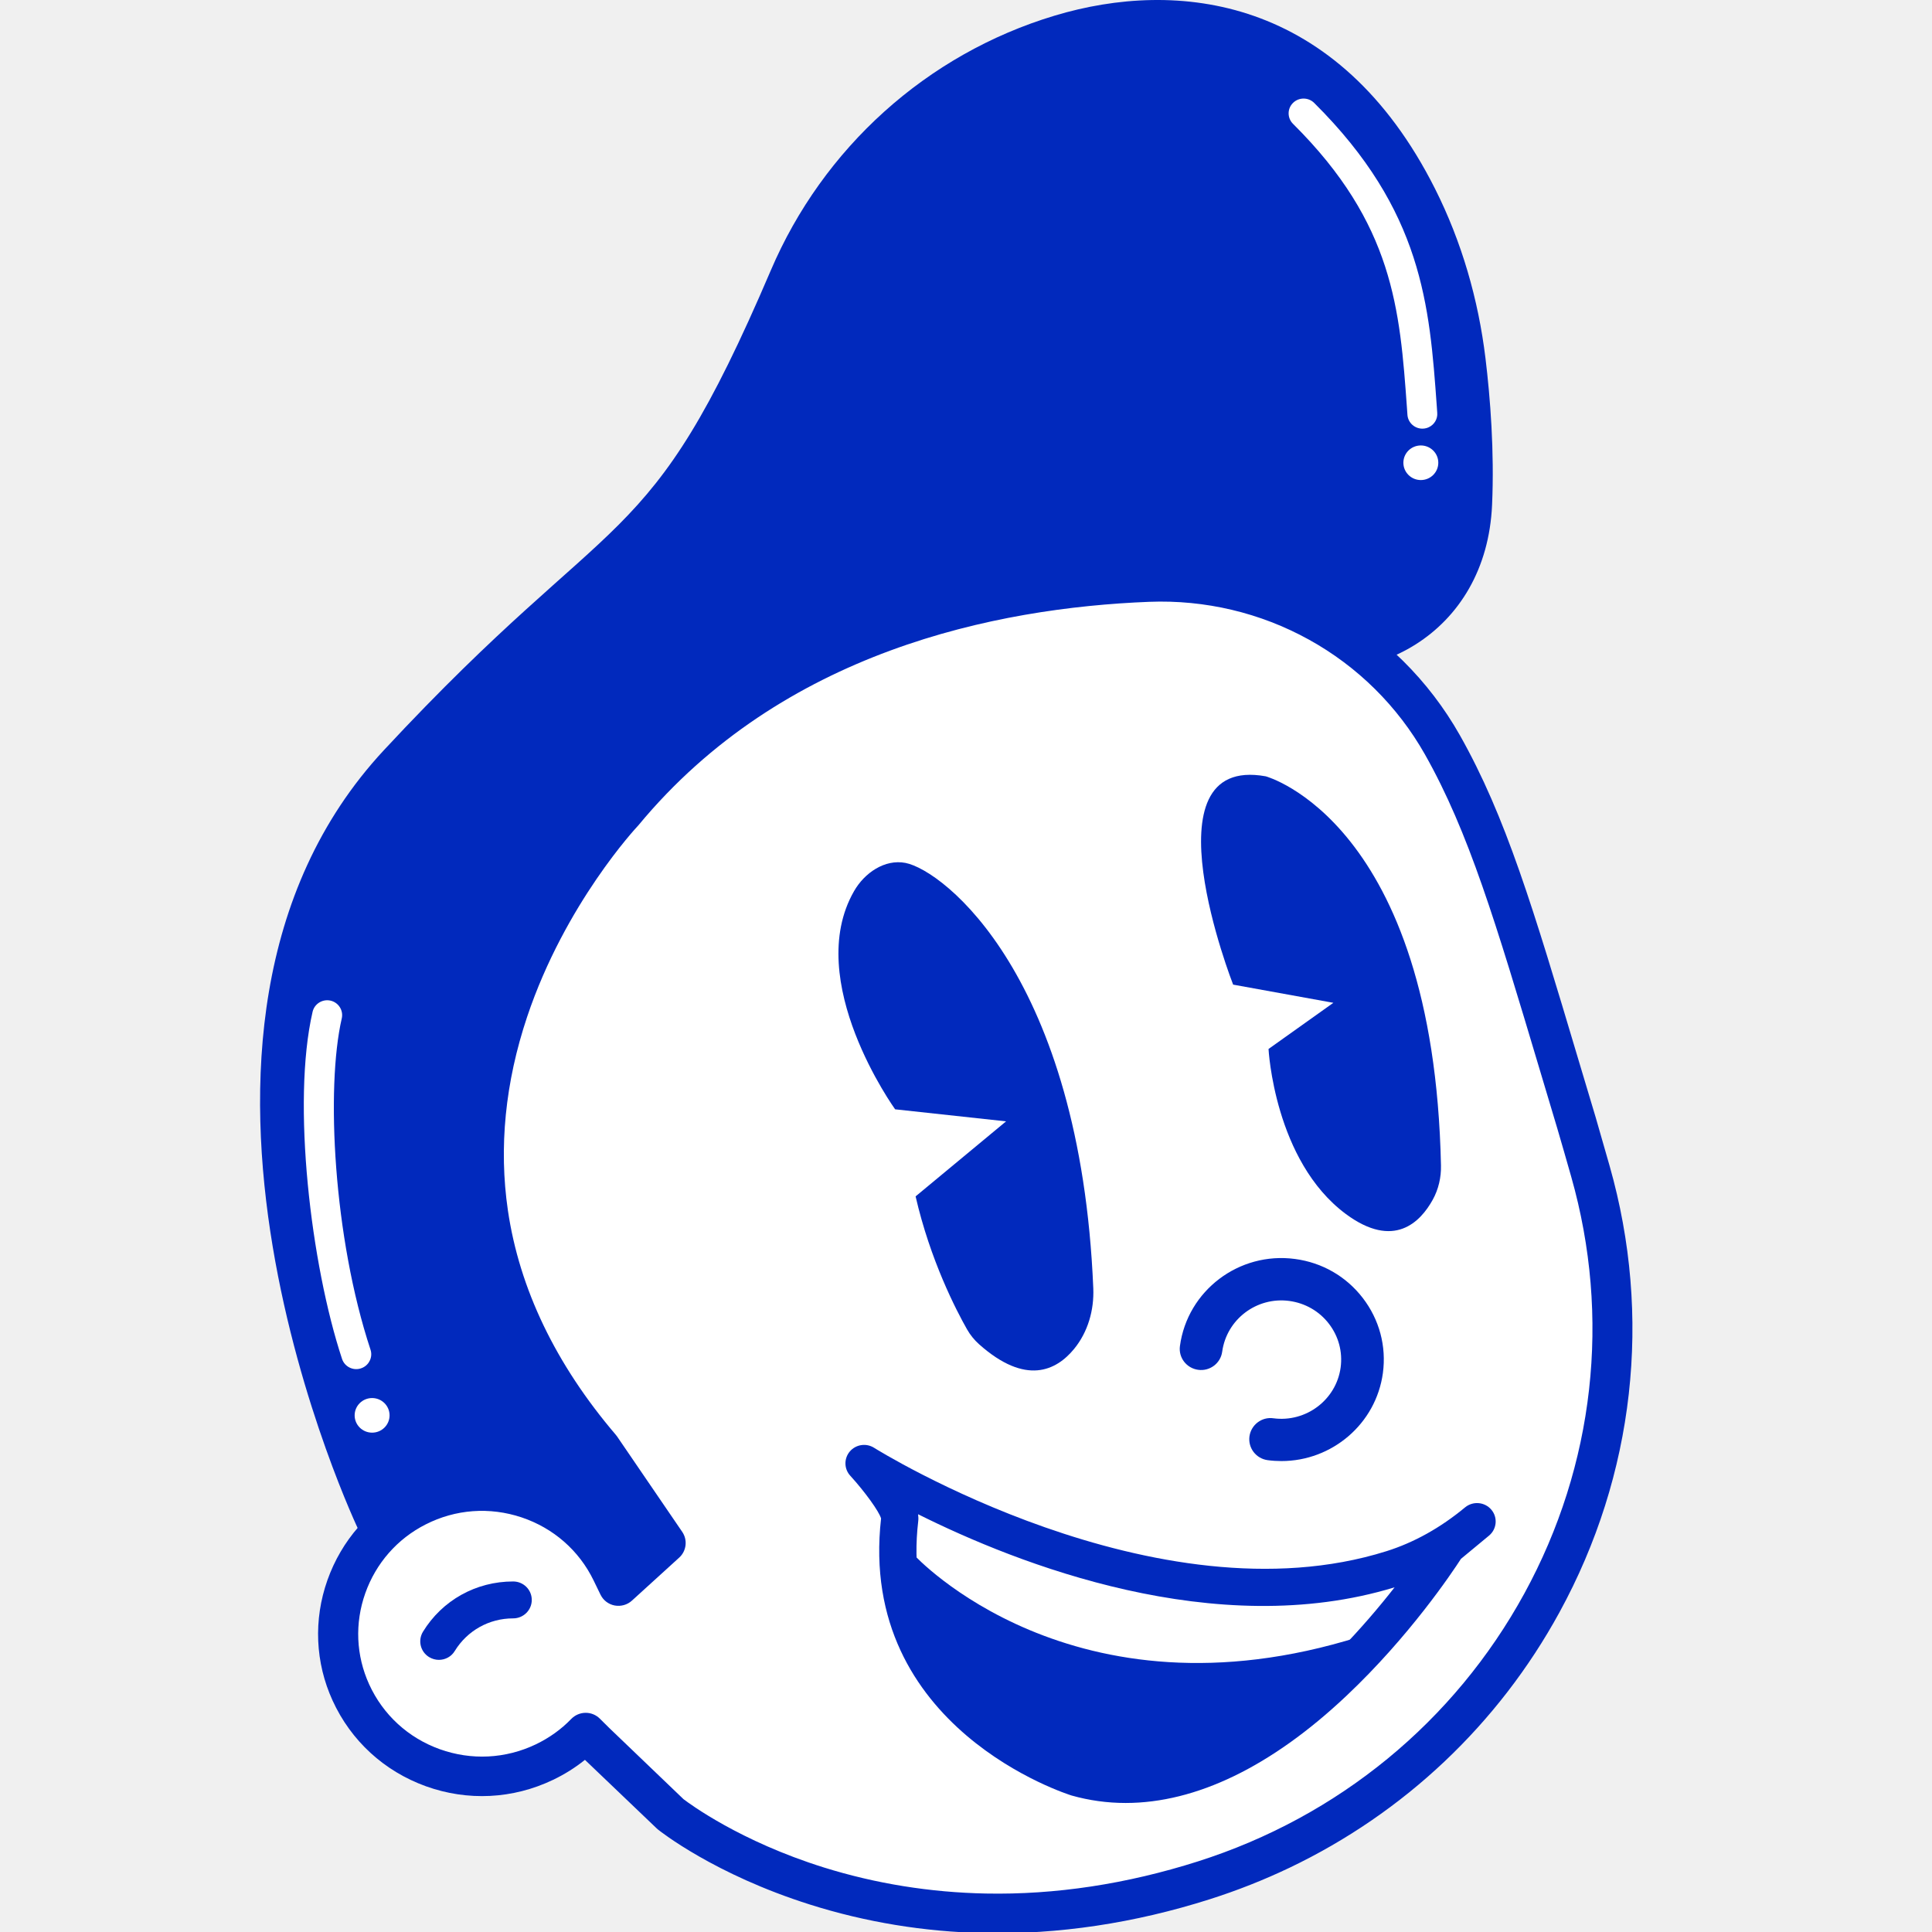
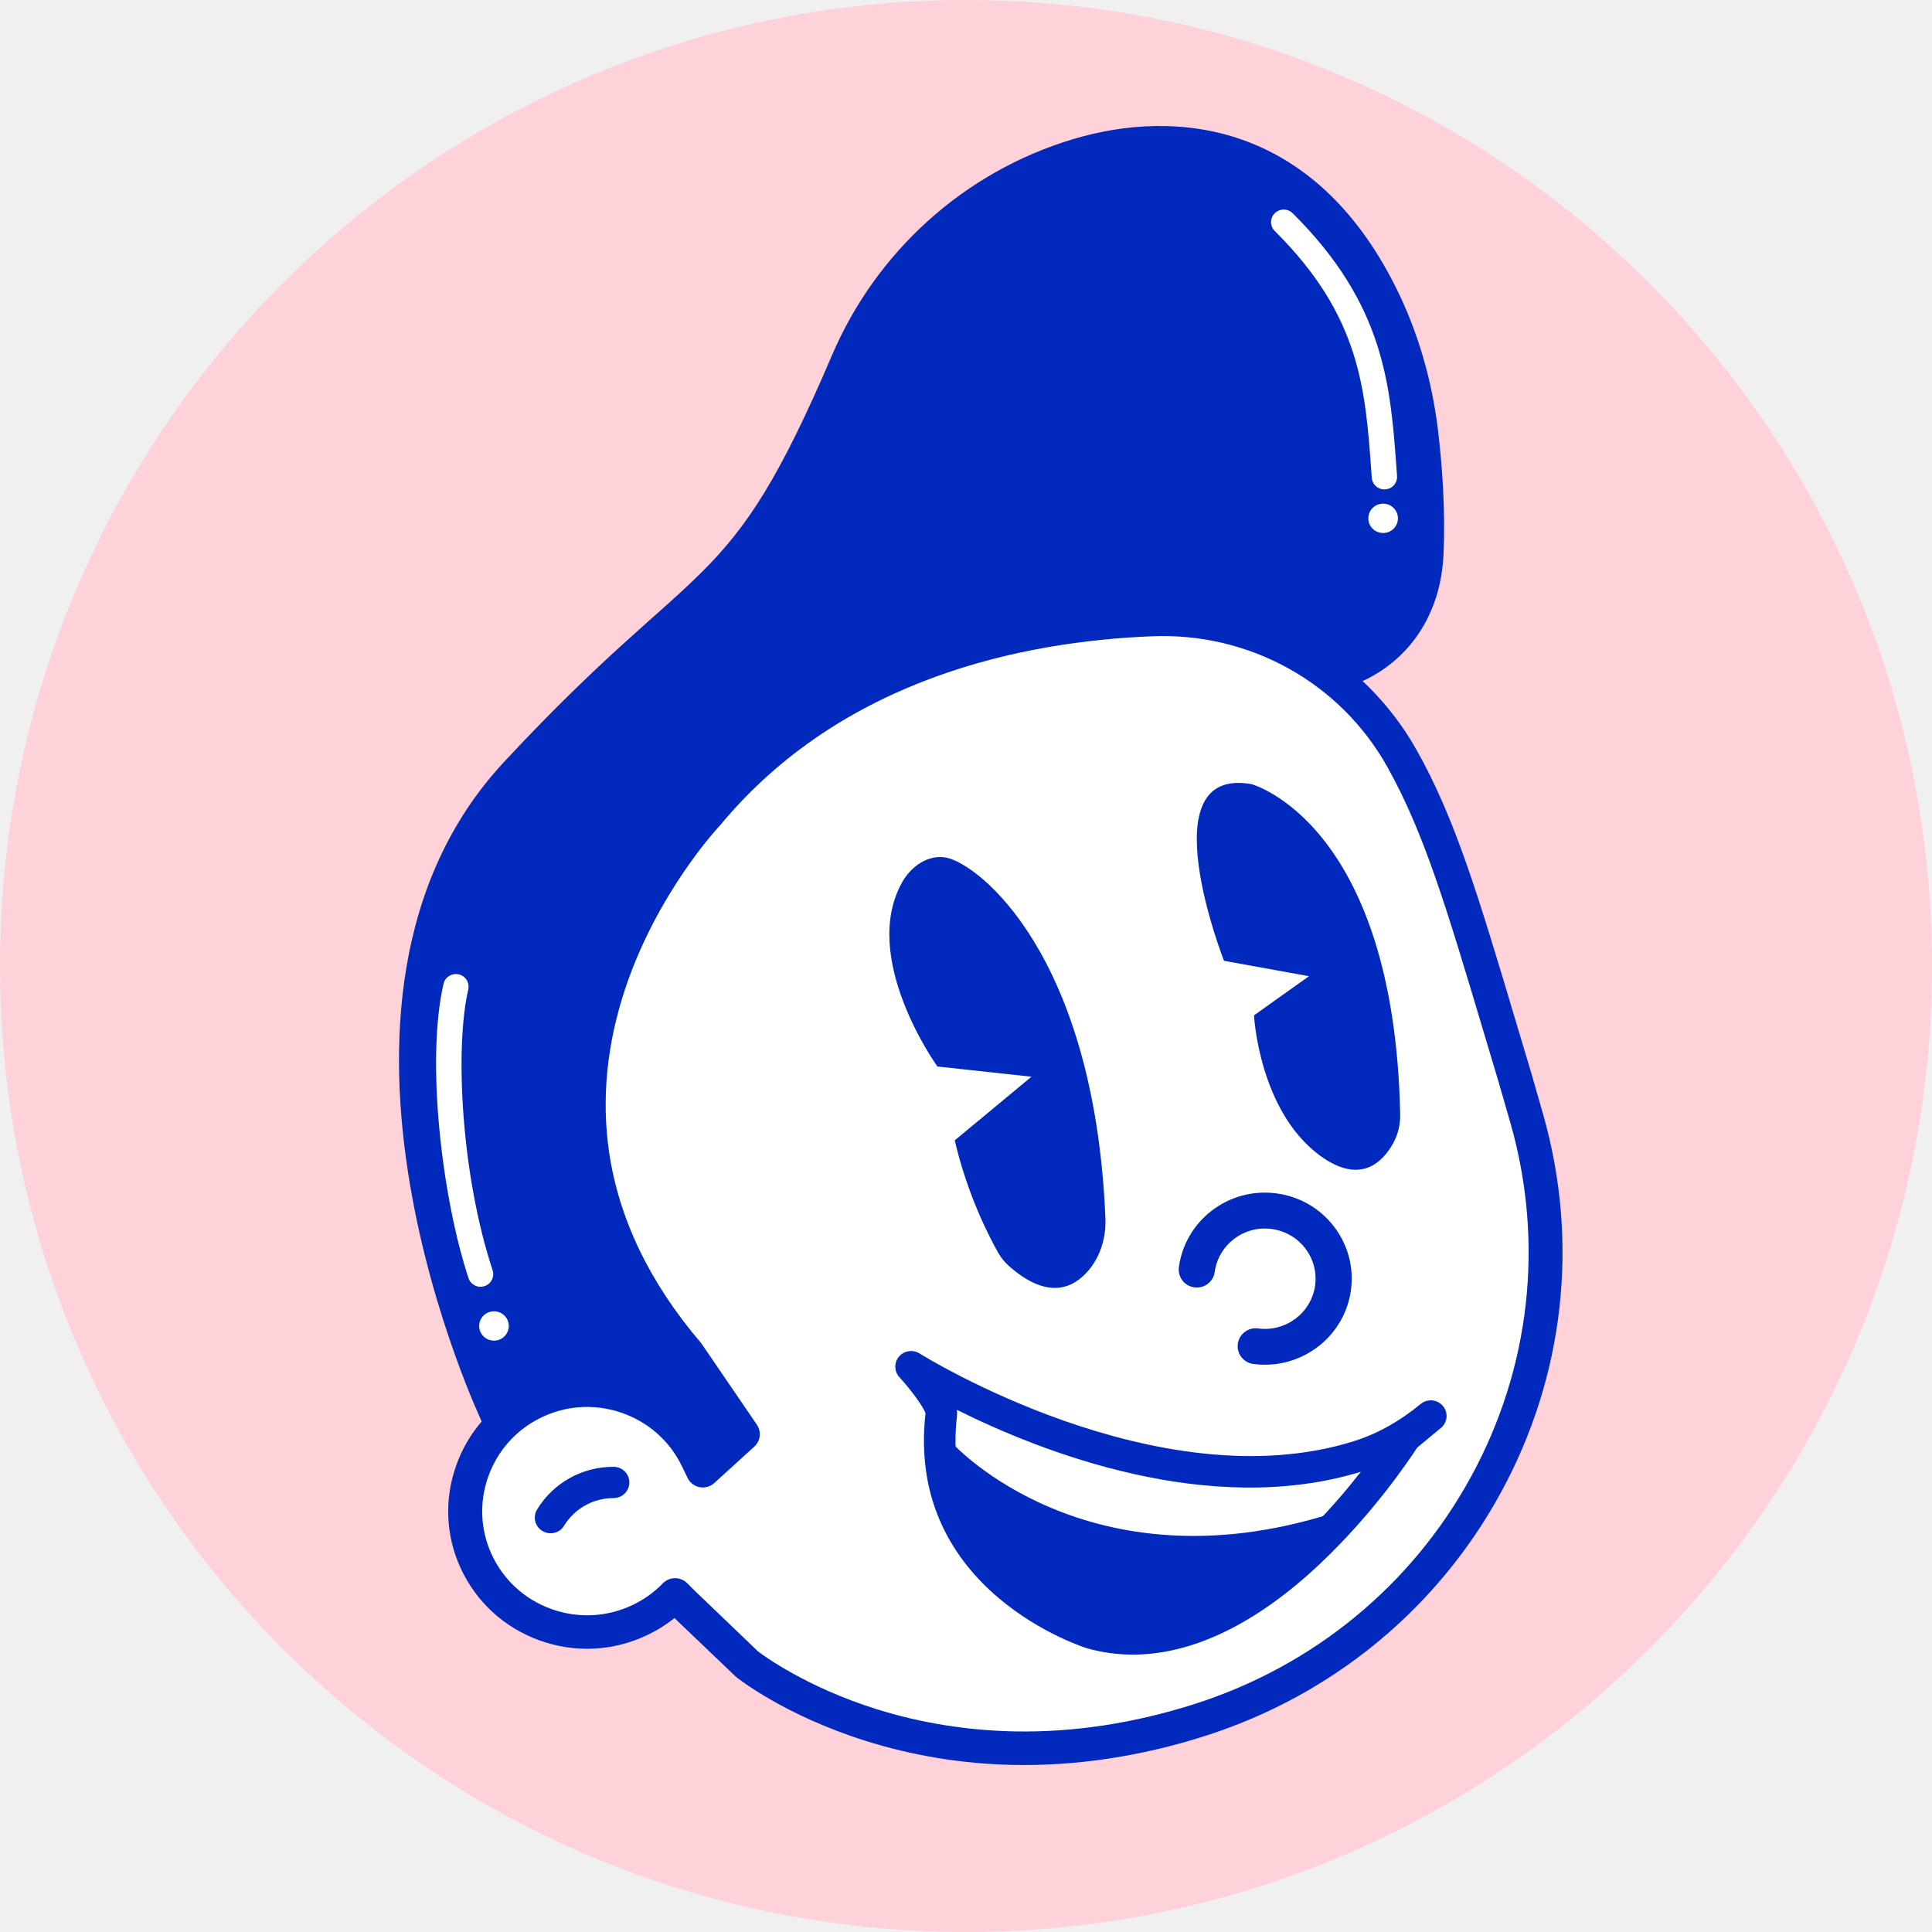
- <svg xmlns="http://www.w3.org/2000/svg" width="400" height="400" viewBox="3 2 77 78" fill="none">
+ <svg xmlns="http://www.w3.org/2000/svg" width="400" height="400" viewBox="-6 3 92 78" fill="none">
+   <circle cx="40" cy="42" r="46" fill="#FFD2D9" />
  <path d="M16.986 63.791C16.986 63.791 7.376 43.709 17.999 32.286C27.474 22.098 28.608 24.646 33.618 12.919C35.724 7.985 39.908 4.187 45.077 2.632C50.01 1.147 56.517 1.829 60.437 9.622C61.514 11.764 62.182 14.081 62.472 16.458C62.667 18.068 62.835 20.215 62.739 22.384C62.51 27.582 57.855 30.095 53.404 28.709C46.39 26.524 40.04 24.128 27.658 34.84C27.658 34.84 22.899 39.697 23.945 48.811C24.294 51.856 25.252 54.803 26.72 57.505L30.639 64.441L26.497 68.487C26.497 68.485 24.104 59.728 16.986 63.791Z" fill="#0129BD" />
  <path d="M27.191 65.458C25.779 62.552 22.227 61.354 19.312 62.83C16.568 64.219 15.395 67.545 16.667 70.326C18.016 73.281 21.548 74.539 24.479 73.139C25.121 72.834 25.679 72.427 26.145 71.947L26.527 72.326L29.575 75.237C29.575 75.237 38.064 82.056 51.114 77.912C63.24 74.059 70.171 61.439 66.717 49.291C66.673 49.133 66.202 47.501 66.155 47.34C63.881 39.773 62.775 35.672 60.738 32.07C58.346 27.838 53.763 25.309 48.871 25.5C42.65 25.743 33.695 27.514 27.659 34.81C27.659 34.81 15.646 47.43 26.75 60.44L29.382 64.293L27.471 66.031L27.191 65.458Z" fill="white" />
  <path d="M54.557 77.408C53.527 77.899 52.457 78.322 51.353 78.674C48.292 79.648 45.217 80.106 42.219 80.043C39.813 79.992 37.452 79.604 35.2 78.892C31.346 77.675 29.152 75.934 29.061 75.86C29.042 75.847 29.026 75.83 29.009 75.814L26.116 73.05C25.72 73.367 25.287 73.639 24.822 73.86C23.204 74.633 21.384 74.723 19.697 74.117C18.009 73.508 16.671 72.281 15.928 70.657C15.226 69.123 15.152 67.396 15.719 65.794C16.286 64.193 17.428 62.886 18.942 62.122C20.542 61.311 22.361 61.178 24.065 61.745C25.629 62.266 26.909 63.317 27.71 64.728L28.318 64.174L26.099 60.924C23.484 57.849 21.904 54.531 21.403 51.06C21.001 48.271 21.291 45.387 22.27 42.492C23.872 37.752 26.752 34.598 27.046 34.281C33.229 26.827 42.305 24.955 48.834 24.698C51.383 24.598 53.907 25.195 56.129 26.426C58.356 27.656 60.189 29.474 61.436 31.678C63.294 34.966 64.395 38.65 66.217 44.757C66.44 45.502 66.674 46.288 66.922 47.111C66.974 47.283 67.448 48.934 67.486 49.076C69.212 55.147 68.494 61.546 65.46 67.093C62.983 71.623 59.181 75.2 54.557 77.408ZM30.096 74.638C30.333 74.818 32.373 76.335 35.759 77.394C37.859 78.049 40.061 78.403 42.302 78.447C45.107 78.502 47.986 78.065 50.86 77.151C56.533 75.347 61.213 71.505 64.043 66.332C66.875 61.15 67.544 55.175 65.934 49.507C65.882 49.319 65.422 47.717 65.375 47.567C65.127 46.74 64.893 45.957 64.67 45.21C62.878 39.212 61.797 35.591 60.029 32.459C58.928 30.513 57.31 28.909 55.344 27.823C53.382 26.737 51.152 26.21 48.897 26.297C42.693 26.54 34.08 28.303 28.277 35.316C28.266 35.329 28.252 35.343 28.241 35.356C28.213 35.386 25.315 38.478 23.782 43.051C22.895 45.701 22.634 48.331 23.005 50.866C23.471 54.034 24.935 57.082 27.36 59.925C27.38 59.947 27.396 59.969 27.413 59.993L30.044 63.846C30.267 64.174 30.215 64.616 29.923 64.883L28.013 66.621C27.825 66.793 27.567 66.864 27.316 66.818C27.066 66.771 26.854 66.608 26.744 66.381L26.466 65.808C25.877 64.594 24.841 63.691 23.556 63.26C22.268 62.831 20.894 62.929 19.683 63.546C18.541 64.125 17.676 65.112 17.247 66.324C16.817 67.538 16.875 68.842 17.404 70.002C17.965 71.23 18.978 72.16 20.253 72.619C21.53 73.077 22.906 73.009 24.131 72.425C24.671 72.166 25.155 71.822 25.565 71.396C25.717 71.241 25.923 71.153 26.138 71.151C26.355 71.148 26.562 71.233 26.716 71.385L27.093 71.759L30.096 74.638Z" fill="#0129BD" />
  <path d="M39.055 36.838C40.591 37.135 46.116 41.422 46.639 54.012C46.675 54.896 46.421 55.783 45.86 56.465C45.144 57.333 43.916 57.949 42.031 56.274C41.835 56.099 41.67 55.895 41.541 55.668C41.106 54.901 40.06 52.888 39.465 50.301L43.118 47.272L38.639 46.786C38.639 46.786 34.899 41.602 36.98 37.978C37.401 37.242 38.218 36.677 39.055 36.838Z" fill="#0129BD" />
  <path d="M60.186 19.247C60.12 19.279 60.046 19.298 59.969 19.304C59.636 19.328 59.347 19.08 59.322 18.75L59.303 18.474C59.016 14.485 58.766 11.039 54.703 7C54.466 6.766 54.466 6.386 54.703 6.154C54.94 5.92 55.322 5.923 55.556 6.154C59.939 10.507 60.214 14.335 60.506 18.39L60.525 18.665C60.547 18.916 60.404 19.145 60.186 19.247Z" fill="white" />
  <path d="M53.601 33.342C53.601 33.342 60.381 35.17 60.676 49.051C60.687 49.534 60.577 50.014 60.343 50.437C59.85 51.33 58.782 52.454 56.836 51.013C53.945 48.868 53.714 44.35 53.714 44.35L56.332 42.486L52.285 41.752C52.285 41.749 48.63 32.444 53.601 33.342Z" fill="#0129BD" />
  <path d="M17.146 57.215C17.121 57.226 17.096 57.237 17.071 57.245C16.755 57.349 16.413 57.177 16.309 56.863C15.051 53.054 14.274 46.513 15.12 42.849C15.194 42.527 15.519 42.325 15.844 42.398C16.168 42.472 16.372 42.794 16.298 43.116C15.651 45.918 15.962 51.962 17.459 56.492C17.553 56.778 17.415 57.087 17.146 57.215Z" fill="white" />
  <path d="M59.863 21.381C60.252 21.381 60.568 21.068 60.568 20.682C60.568 20.297 60.252 19.984 59.863 19.984C59.474 19.984 59.158 20.297 59.158 20.682C59.158 21.068 59.474 21.381 59.863 21.381Z" fill="white" />
  <path d="M17.523 59.84C17.912 59.84 18.228 59.528 18.228 59.142C18.228 58.756 17.912 58.443 17.523 58.443C17.134 58.443 16.818 58.756 16.818 59.142C16.818 59.528 17.134 59.84 17.523 59.84Z" fill="white" />
  <path d="M54.236 60.987C54.054 60.987 53.869 60.976 53.682 60.951C53.212 60.889 52.881 60.46 52.944 59.991C53.008 59.524 53.443 59.191 53.913 59.26C55.229 59.434 56.446 58.515 56.625 57.21C56.71 56.577 56.542 55.95 56.151 55.442C55.761 54.935 55.193 54.61 54.555 54.523C53.233 54.345 52.022 55.268 51.843 56.572C51.78 57.038 51.345 57.369 50.874 57.303C50.404 57.24 50.073 56.812 50.137 56.343C50.44 54.105 52.523 52.525 54.783 52.828C55.879 52.973 56.848 53.532 57.519 54.403C58.188 55.273 58.477 56.348 58.331 57.434C58.051 59.489 56.273 60.987 54.236 60.987Z" fill="#0129BD" />
  <path d="M20.22 69.013C20.088 69.013 19.953 68.978 19.829 68.904C19.474 68.691 19.361 68.233 19.576 67.878C20.355 66.607 21.717 65.848 23.217 65.848C23.633 65.848 23.969 66.181 23.969 66.593C23.969 67.005 23.633 67.338 23.217 67.338C22.248 67.338 21.368 67.829 20.861 68.653C20.723 68.885 20.473 69.013 20.22 69.013Z" fill="#0129BD" />
  <path d="M39.419 64.793C39.419 64.793 45.786 71.723 57.378 68.083C57.378 68.083 54.65 75.685 45.66 72.959C37.889 70.602 39.419 64.793 39.419 64.793Z" fill="#0129BD" />
  <path d="M47.945 74.791C47.205 74.791 46.475 74.69 45.765 74.49C45.669 74.46 37.113 71.797 38.071 63.303C37.991 63.022 37.424 62.233 36.827 61.578C36.574 61.303 36.568 60.883 36.81 60.599C37.053 60.315 37.471 60.25 37.79 60.452C37.903 60.523 49.176 67.549 58.474 64.626C59.584 64.277 60.654 63.682 61.651 62.855C61.97 62.594 62.441 62.635 62.708 62.948C62.975 63.262 62.934 63.731 62.617 63.996L61.483 64.935C61.122 65.494 59.396 68.073 56.858 70.466C53.828 73.325 50.786 74.791 47.945 74.791ZM39.566 63.134C39.58 63.235 39.582 63.33 39.571 63.418C38.715 70.703 45.883 72.965 46.189 73.058C51.325 74.512 56.388 69.17 58.804 66.084C51.579 68.291 43.579 65.139 39.566 63.134ZM38.079 63.328H38.082H38.079Z" fill="#0129BD" />
</svg>
